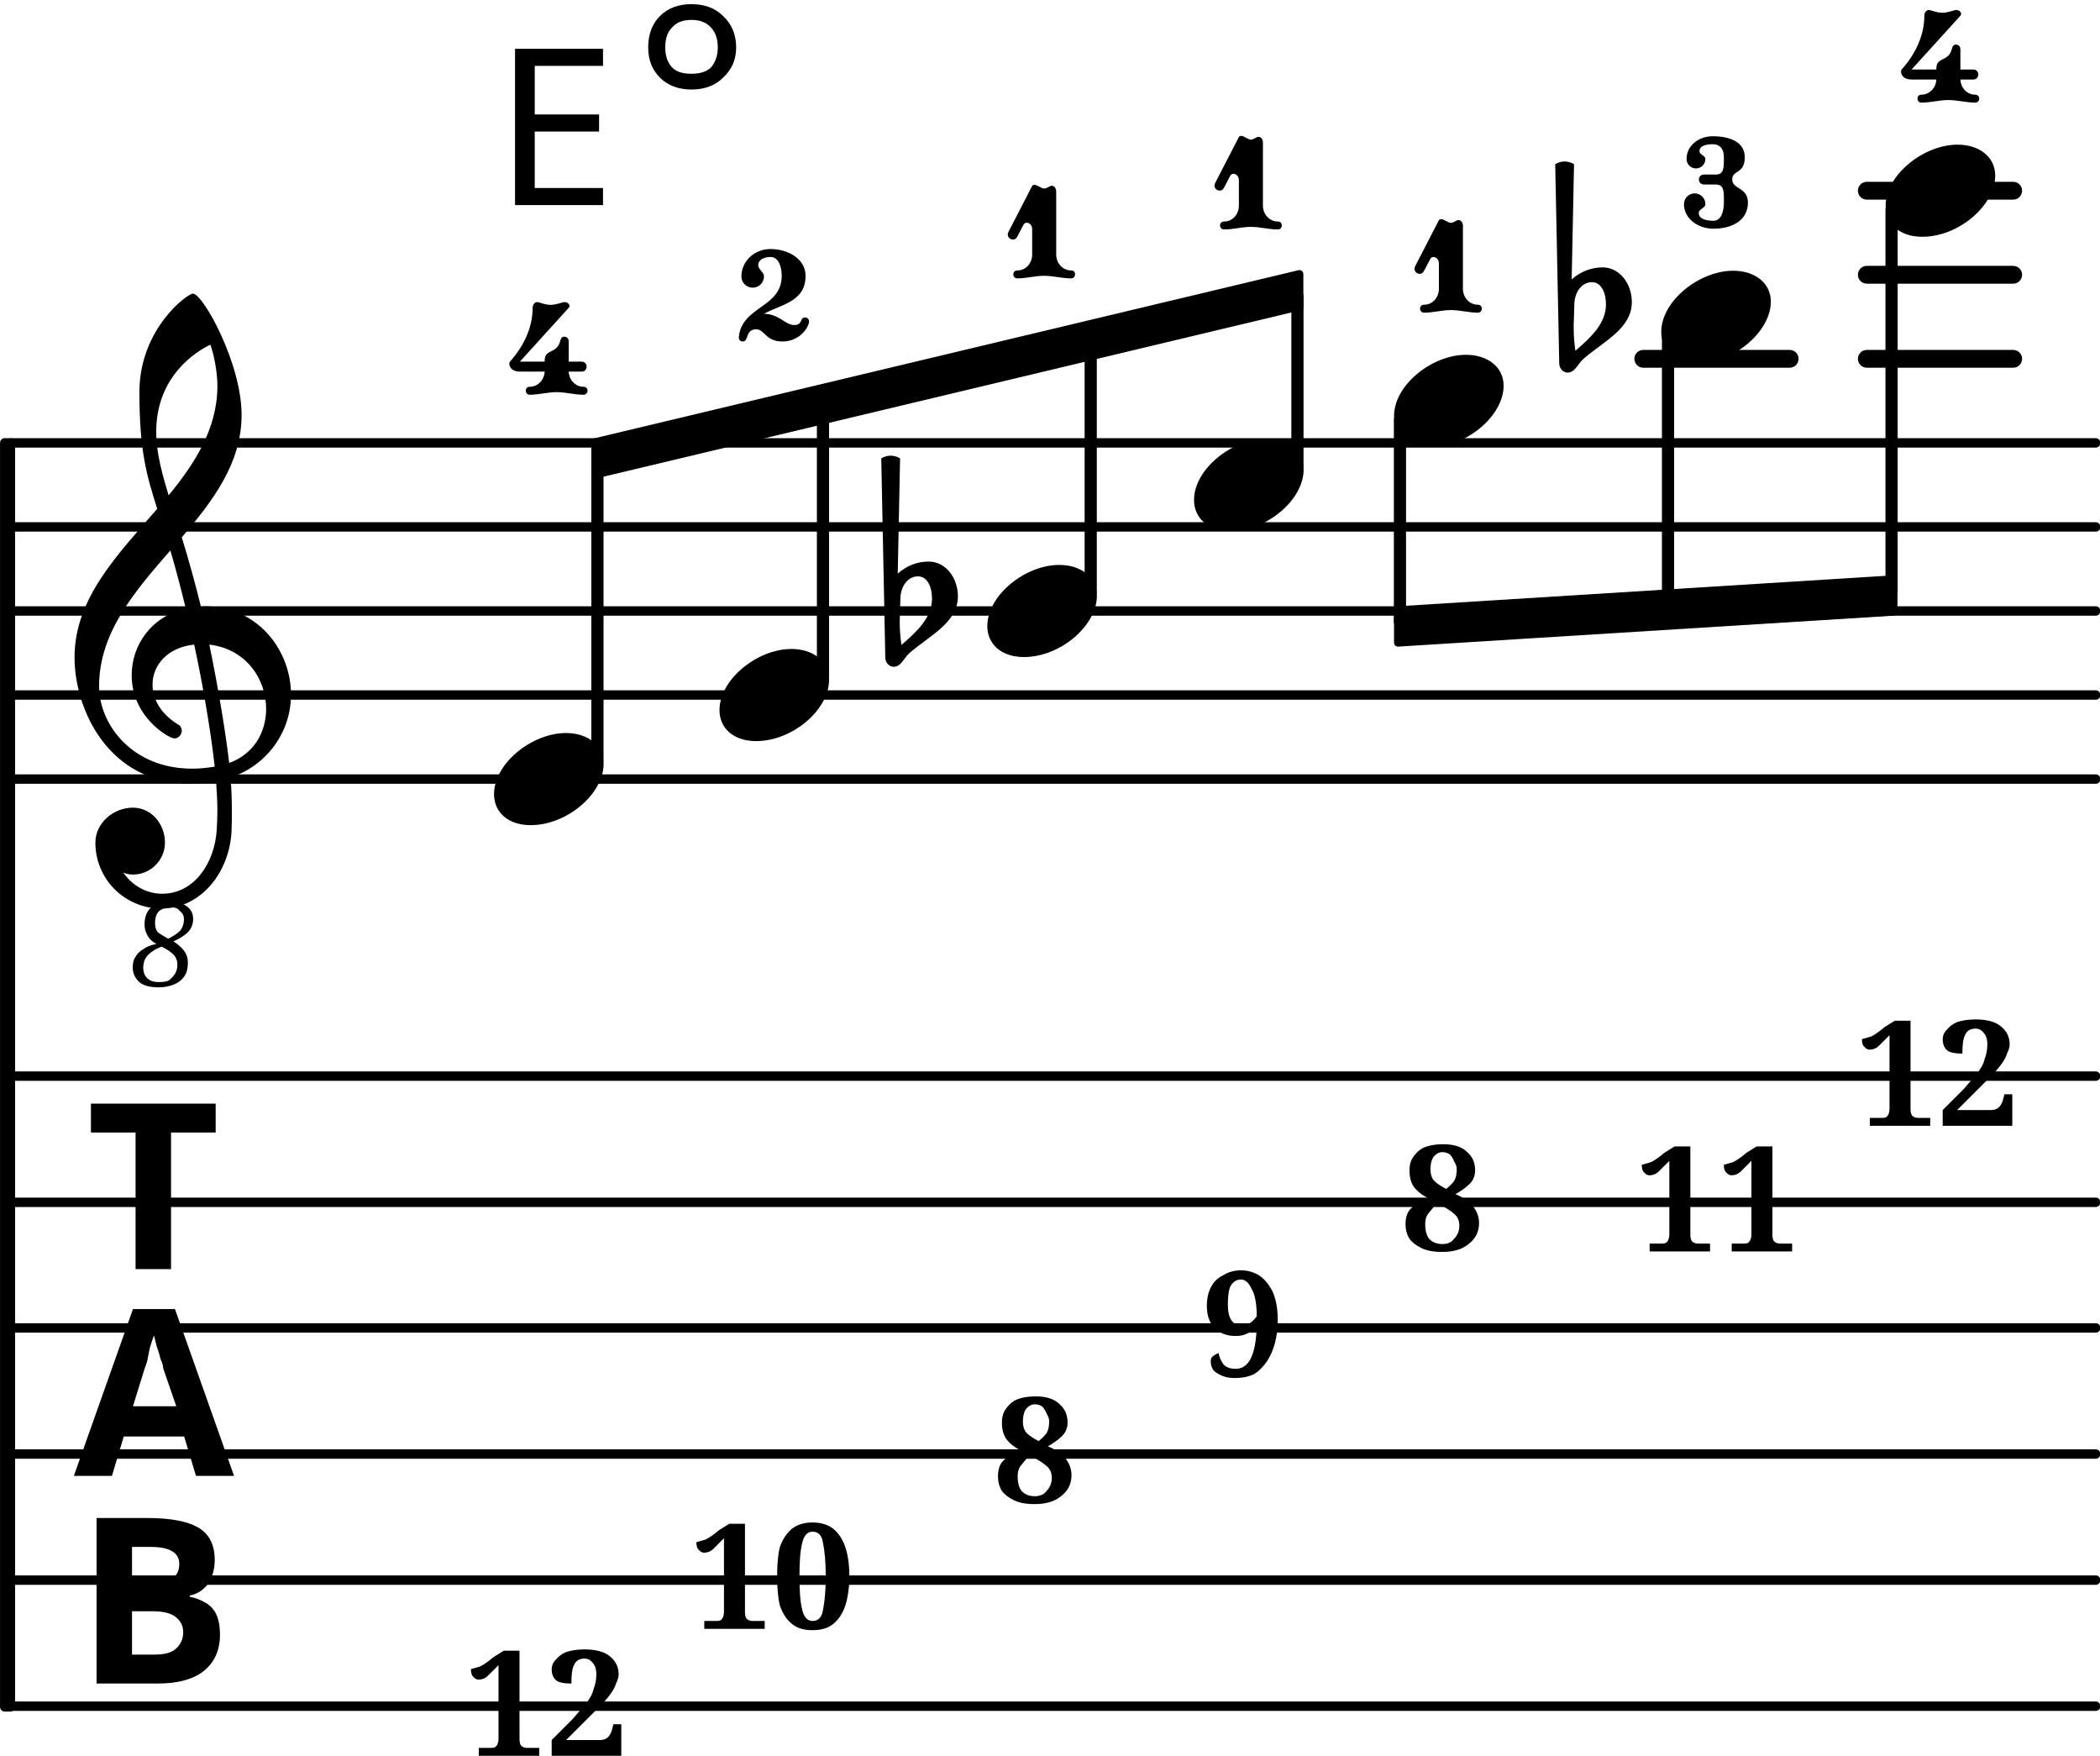
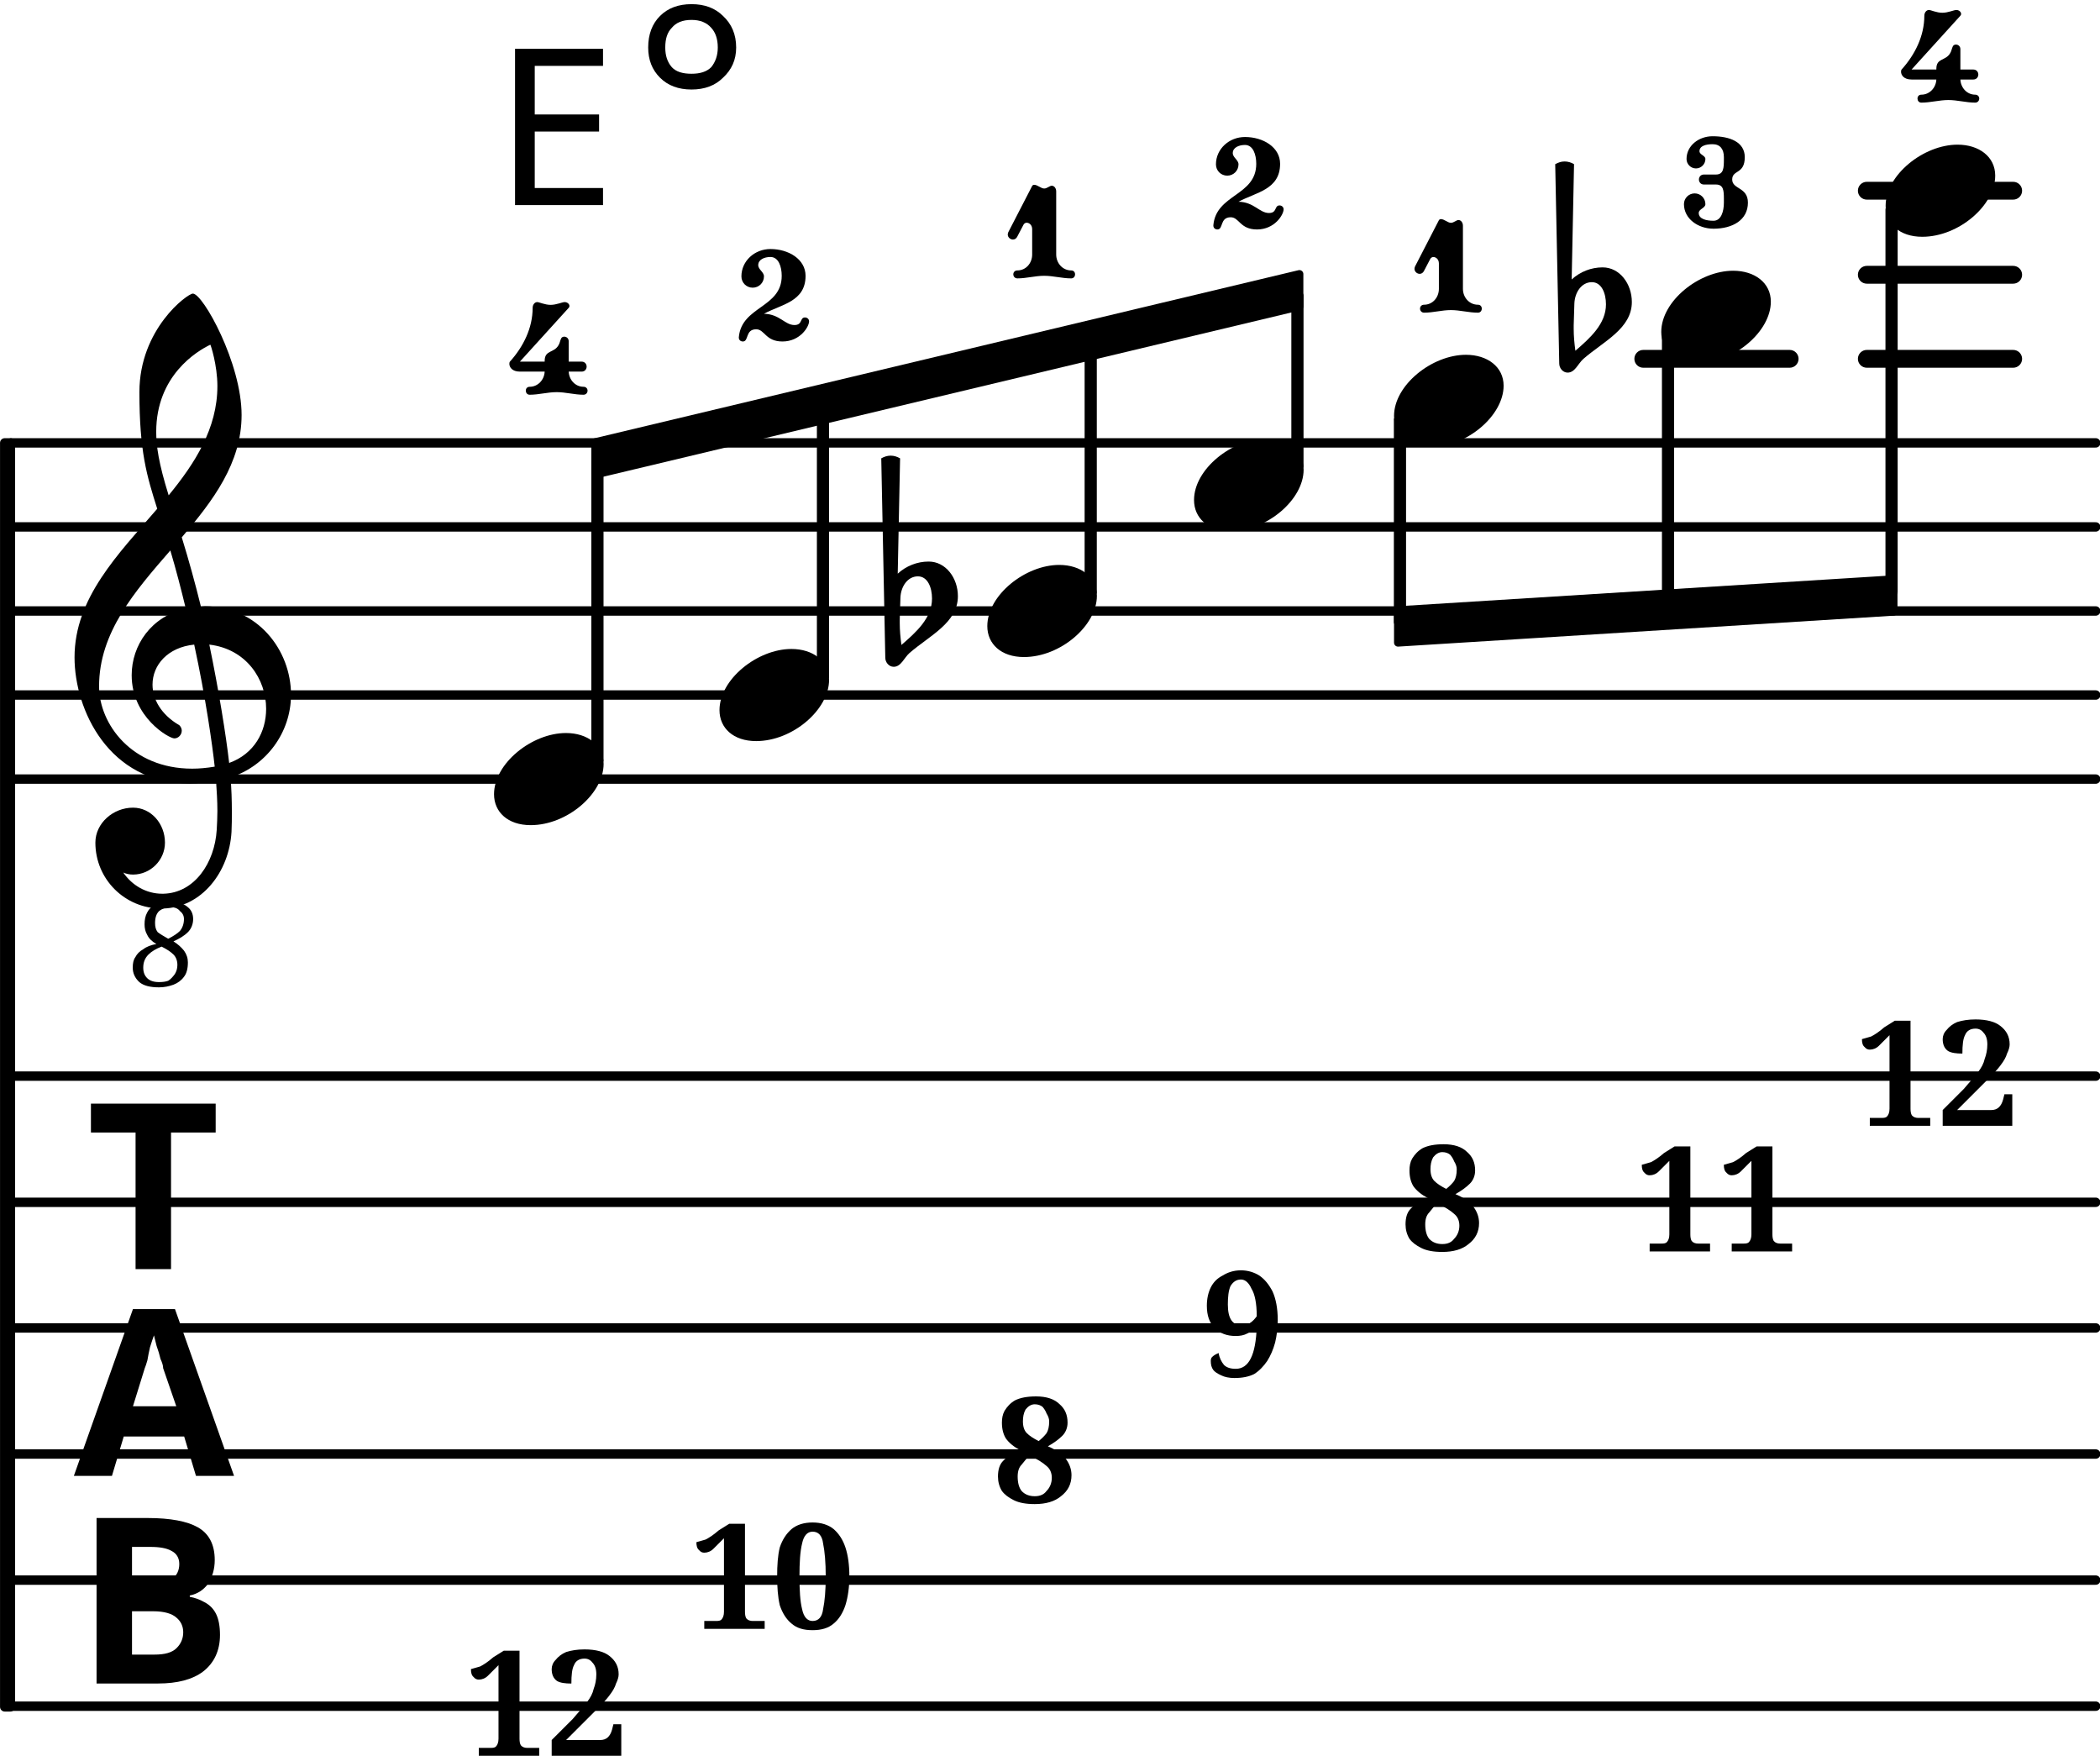
<svg xmlns="http://www.w3.org/2000/svg" preserveAspectRatio="xMidYMid meet" viewBox="-0.079 -4.829 24.99 20.89">
  <g transform="translate(0, -2.56)">
    <rect x="22.03" y="-0.106" width="1.954" height="0.212" ry="0.106" fill="currentColor" />
  </g>
  <g transform="translate(0, -1.56)">
    <rect x="22.03" y="-0.106" width="1.954" height="0.212" ry="0.106" fill="currentColor" />
  </g>
  <g transform="translate(0, -0.5599)">
    <rect x="22.03" y="-0.106" width="1.954" height="0.212" ry="0.106" fill="currentColor" />
  </g>
  <g transform="translate(0, -0.5599)">
    <rect x="19.37" y="-0.106" width="1.954" height="0.212" ry="0.106" fill="currentColor" />
  </g>
  <g transform="translate(0, 4.44)">
    <line stroke-linejoin="round" stroke-linecap="round" stroke-width="0.112" stroke="currentColor" x1="0.056" y1="0" x2="24.86" y2="0" />
  </g>
  <g transform="translate(0, 3.44)">
    <line stroke-linejoin="round" stroke-linecap="round" stroke-width="0.112" stroke="currentColor" x1="0.056" y1="0" x2="24.86" y2="0" />
  </g>
  <g transform="translate(0, 2.44)">
    <line stroke-linejoin="round" stroke-linecap="round" stroke-width="0.112" stroke="currentColor" x1="0.056" y1="0" x2="24.86" y2="0" />
  </g>
  <g transform="translate(0, 1.44)">
    <line stroke-linejoin="round" stroke-linecap="round" stroke-width="0.112" stroke="currentColor" x1="0.056" y1="0" x2="24.86" y2="0" />
  </g>
  <g transform="translate(0, 0.4401)">
    <line stroke-linejoin="round" stroke-linecap="round" stroke-width="0.112" stroke="currentColor" x1="0.056" y1="0" x2="24.86" y2="0" />
  </g>
  <g transform="translate(0, 15.47)">
    <line stroke-linejoin="round" stroke-linecap="round" stroke-width="0.112" stroke="currentColor" x1="0.056" y1="0" x2="24.86" y2="0" />
  </g>
  <g transform="translate(0, 13.97)">
    <line stroke-linejoin="round" stroke-linecap="round" stroke-width="0.112" stroke="currentColor" x1="0.056" y1="0" x2="24.86" y2="0" />
  </g>
  <g transform="translate(0, 12.47)">
    <line stroke-linejoin="round" stroke-linecap="round" stroke-width="0.112" stroke="currentColor" x1="0.056" y1="0" x2="24.86" y2="0" />
  </g>
  <g transform="translate(0, 10.97)">
    <line stroke-linejoin="round" stroke-linecap="round" stroke-width="0.112" stroke="currentColor" x1="0.056" y1="0" x2="24.86" y2="0" />
  </g>
  <g transform="translate(0, 9.475)">
    <line stroke-linejoin="round" stroke-linecap="round" stroke-width="0.112" stroke="currentColor" x1="0.056" y1="0" x2="24.86" y2="0" />
  </g>
  <g transform="translate(0, 7.974)">
    <line stroke-linejoin="round" stroke-linecap="round" stroke-width="0.112" stroke="currentColor" x1="0.056" y1="0" x2="24.86" y2="0" />
  </g>
  <g transform="translate(16.51, 2.624)">
    <polygon stroke-linejoin="round" stroke-linecap="round" stroke-width="0.094" fill="currentColor" stroke="currentColor" points="5.944 -0.561 5.944 -0.175 0.047 0.193 0.047 -0.193" />
  </g>
  <g transform="translate(6.958, 0.6243)">
    <polygon stroke-linejoin="round" stroke-linecap="round" stroke-width="0.094" fill="currentColor" stroke="currentColor" points="8.426 -2.193 8.426 -1.807 0.047 0.193 0.047 -0.193" />
  </g>
  <g transform="translate(5.8, -2.389)">
    <text font-family="sans" font-size="2.616" text-anchor="start" fill="currentColor">
      <tspan>E</tspan>
    </text>
  </g>
  <g transform="translate(7.447, -2.389)">
    <text font-family="sans" font-size="3.296" text-anchor="start" fill="currentColor">
      <tspan>°</tspan>
    </text>
  </g>
  <g transform="translate(5.8, 4.44)">
    <path transform="scale(0.004, -0.004)" d="M0 -45c0 92 113 182 214 182c64 0 112 -36 112 -92c0 -88 -108 -182 -217 -182c-68 0 -109 39 -109 92z" fill="currentColor" />
  </g>
  <g transform="translate(5.989, -0.1328)">
    <path transform="scale(0.0022, -0.0022)" d="M148 501c10 0 41 -15 72 -15c32 0 63 15 76 15c15 0 26 -11 26 -21c0 -4 -1 -7 -4 -10l-264 -291h134v4c0 60 50 41 75 85c7 11 8 24 14 36c3 7 10 10 17 10c11 0 24 -8 24 -25v-110h70c18 0 27 -14 27 -27s-9 -27 -27 -27h-70c2 -45 36 -82 80 -82c14 0 22 -10 22 -21 s-8 -22 -22 -22c-49 0 -96 14 -145 14s-97 -14 -146 -14c-14 0 -21 11 -21 22s7 21 21 21c44 0 79 37 81 82h-134c-43 0 -57 25 -57 42c0 5 1 10 3 12c73 81 123 182 123 291c0 17 11 31 25 31z" fill="currentColor" />
  </g>
  <g transform="translate(0.8, 3.44)">
    <path transform="scale(0.004, -0.004)" d="M265 -635h-5c-108 0 -196 87 -196 196c0 58 53 104 112 104c54 0 95 -48 95 -104c0 -52 -43 -95 -95 -95c-10 0 -20 2 -29 6c26 -38 68 -63 116 -63h3zM403 150c28 -135 50 -272 59 -352c75 27 110 93 110 161c0 88 -59 178 -169 191zM75 26c0 -112 97 -245 277 -245 c21 0 43 2 67 6c-7 65 -27 206 -61 363c-79 -8 -124 -61 -124 -119c0 -43 25 -89 80 -121c5 -5 7 -11 7 -16c0 -12 -10 -23 -22 -23c-16 0 -127 63 -127 188c0 89 58 175 161 198c-14 58 -29 116 -46 173c-106 -122 -212 -244 -212 -404zM354 1194c30 0 145 -207 145 -361 c0 -143 -85 -255 -178 -364c21 -68 40 -137 57 -206c4 0 8 1 12 1c156 0 256 -130 256 -263c0 -113 -74 -212 -180 -246c3 -34 4 -68 4 -102c0 -20 0 -40 -1 -60c-7 -120 -89 -225 -204 -228l1 44c93 2 153 92 159 190c1 19 2 37 2 56c0 30 -2 60 -4 90 c-28 -5 -54 -8 -79 -8c-240 0 -342 219 -342 375c0 177 130 307 246 442c-31 98 -53 170 -53 347c0 188 143 293 159 293zM427 919c0 62 -20 123 -21 123c-40 -19 -161 -92 -161 -259c0 -42 7 -93 37 -189c78 95 145 199 145 325z" fill="currentColor" />
  </g>
  <g transform="translate(1.485, 6.902)">
    <text font-family="serif" font-style="italic" font-size="1.386" text-anchor="start" fill="currentColor">
      <tspan>8</tspan>
    </text>
  </g>
  <g transform="translate(5.447, 16.06)">
    <text font-family="serif" font-weight="bold" font-size="1.746" text-anchor="start" fill="currentColor">
      <tspan>12</tspan>
    </text>
  </g>
  <g transform="translate(0.9406, 10.27)">
    <text font-family="sans" font-weight="bold" font-size="2.772" text-anchor="start" fill="currentColor">
      <tspan>T</tspan>
    </text>
  </g>
  <g transform="translate(0.8, 12.73)">
    <text font-family="sans" font-weight="bold" font-size="2.772" text-anchor="start" fill="currentColor">
      <tspan>A</tspan>
    </text>
  </g>
  <g transform="translate(0.8201, 15.2)">
    <text font-family="sans" font-weight="bold" font-size="2.772" text-anchor="start" fill="currentColor">
      <tspan>B</tspan>
    </text>
  </g>
  <g transform="translate(7.03, 2.44)">
    <rect x="-0.072" y="-1.833" width="0.145" height="3.654" ry="0.047" fill="currentColor" />
  </g>
  <g transform="translate(8.483, 3.44)">
    <path transform="scale(0.004, -0.004)" d="M0 -45c0 92 113 182 214 182c64 0 112 -36 112 -92c0 -88 -108 -182 -217 -182c-68 0 -109 39 -109 92z" fill="currentColor" />
  </g>
  <g transform="translate(8.713, -0.7662)">
    <path transform="scale(0.0022, -0.0022)" d="M94 66c-60 0 -39 -66 -72 -66c-11 0 -22 7 -22 21v2c15 169 232 158 232 332c0 50 -17 102 -61 102c-33 0 -66 -14 -66 -44c0 -24 31 -37 31 -61c0 -34 -27 -61 -61 -61s-61 27 -61 61c0 84 72 148 157 148c98 0 190 -55 190 -145c0 -140 -131 -154 -225 -205 c85 -2 113 -61 165 -61c45 0 28 41 57 41c11 0 22 -8 22 -21c0 -29 -48 -109 -144 -109c-92 0 -96 66 -142 66z" fill="currentColor" />
  </g>
  <g transform="translate(8.13, 14.55)">
    <text font-family="serif" font-weight="bold" font-size="1.746" text-anchor="start" fill="currentColor">
      <tspan>10</tspan>
    </text>
  </g>
  <g transform="translate(9.714, 2.44)">
    <rect x="-0.072" y="-2.466" width="0.145" height="3.287" ry="0.047" fill="currentColor" />
  </g>
  <g transform="translate(11.67, 2.44)">
    <path transform="scale(0.004, -0.004)" d="M0 -45c0 92 113 182 214 182c64 0 112 -36 112 -92c0 -88 -108 -182 -217 -182c-68 0 -109 39 -109 92z" fill="currentColor" />
  </g>
  <g transform="translate(11.92, -1.517)">
    <path transform="scale(0.0022, -0.0022)" d="M194 486c16 0 29 15 41 15c13 0 24 -13 24 -31v-341c0 -47 35 -86 81 -86c14 0 21 -10 21 -21s-7 -22 -21 -22c-49 0 -97 14 -146 14s-96 -14 -145 -14c-14 0 -22 11 -22 22s8 21 22 21c46 0 80 39 80 86v137c0 23 -16 35 -30 35c-7 0 -13 -4 -17 -11l-34 -65 c-5 -10 -14 -15 -23 -15c-14 0 -28 12 -28 27c0 4 1 8 3 13l129 250c2 4 7 6 11 6c18 0 37 -20 54 -20z" fill="currentColor" />
  </g>
  <g transform="translate(11.75, 13.05)">
    <text font-family="serif" font-weight="bold" font-size="1.746" text-anchor="start" fill="currentColor">
      <tspan>8</tspan>
    </text>
  </g>
  <g transform="translate(12.9, 2.44)">
    <rect x="-0.072" y="-3.217" width="0.145" height="3.038" ry="0.047" fill="currentColor" />
  </g>
  <g transform="translate(10.52, 2.44)">
    <path transform="scale(0.004, -0.004)" d="M29 39l-2 -64v-11c0 -22 2 -43 5 -65c44 38 91 80 91 138c0 33 -13 66 -42 66c-31 0 -51 -31 -52 -64zM-28 454c9 5 18 8 28 8s19 -3 28 -8l-7 -343c25 23 58 36 92 36c51 0 87 -49 87 -103c0 -79 -84 -117 -144 -169c-16 -14 -25 -41 -47 -41c-14 0 -25 13 -25 27z" fill="currentColor" />
  </g>
  <g transform="translate(14.13, 0.9401)">
    <path transform="scale(0.004, -0.004)" d="M0 -45c0 92 113 182 214 182c64 0 112 -36 112 -92c0 -88 -108 -182 -217 -182c-68 0 -109 39 -109 92z" fill="currentColor" />
  </g>
-   <g transform="translate(14.38, -2.099)">
-     <path transform="scale(0.0022, -0.0022)" d="M194 486c16 0 29 15 41 15c13 0 24 -13 24 -31v-341c0 -47 35 -86 81 -86c14 0 21 -10 21 -21s-7 -22 -21 -22c-49 0 -97 14 -146 14s-96 -14 -145 -14c-14 0 -22 11 -22 22s8 21 22 21c46 0 80 39 80 86v137c0 23 -16 35 -30 35c-7 0 -13 -4 -17 -11l-34 -65 c-5 -10 -14 -15 -23 -15c-14 0 -28 12 -28 27c0 4 1 8 3 13l129 250c2 4 7 6 11 6c18 0 37 -20 54 -20z" fill="currentColor" />
+   <g transform="translate(14.36, -2.099)">
+     <path transform="scale(0.0022, -0.0022)" d="M94 66c-60 0 -39 -66 -72 -66c-11 0 -22 7 -22 21v2c15 169 232 158 232 332c0 50 -17 102 -61 102c-33 0 -66 -14 -66 -44c0 -24 31 -37 31 -61c0 -34 -27 -61 -61 -61s-61 27 -61 61c0 84 72 148 157 148c98 0 190 -55 190 -145c0 -140 -131 -154 -225 -205 c85 -2 113 -61 165 -61c45 0 28 41 57 41c11 0 22 -8 22 -21c0 -29 -48 -109 -144 -109c-92 0 -96 66 -142 66z" fill="currentColor" />
  </g>
  <g transform="translate(14.22, 11.55)">
    <text font-family="serif" font-weight="bold" font-size="1.746" text-anchor="start" fill="currentColor">
      <tspan>9</tspan>
    </text>
  </g>
  <g transform="translate(15.36, 2.44)">
    <rect x="-0.072" y="-3.799" width="0.145" height="2.119" ry="0.047" fill="currentColor" />
  </g>
  <g transform="translate(-0.0786, 7.957)">
    <rect x="0" y="-7.573" width="0.179" height="15.15" ry="0.056" fill="currentColor" />
  </g>
  <g transform="translate(16.51, -0.0599)">
    <path transform="scale(0.004, -0.004)" d="M0 -45c0 92 113 182 214 182c64 0 112 -36 112 -92c0 -88 -108 -182 -217 -182c-68 0 -109 39 -109 92z" fill="currentColor" />
  </g>
  <g transform="translate(16.76, -1.109)">
    <path transform="scale(0.0022, -0.0022)" d="M194 486c16 0 29 15 41 15c13 0 24 -13 24 -31v-341c0 -47 35 -86 81 -86c14 0 21 -10 21 -21s-7 -22 -21 -22c-49 0 -97 14 -146 14s-96 -14 -145 -14c-14 0 -22 11 -22 22s8 21 22 21c46 0 80 39 80 86v137c0 23 -16 35 -30 35c-7 0 -13 -4 -17 -11l-34 -65 c-5 -10 -14 -15 -23 -15c-14 0 -28 12 -28 27c0 4 1 8 3 13l129 250c2 4 7 6 11 6c18 0 37 -20 54 -20z" fill="currentColor" />
  </g>
  <g transform="translate(16.6, 10.05)">
    <text font-family="serif" font-weight="bold" font-size="1.746" text-anchor="start" fill="currentColor">
      <tspan>8</tspan>
    </text>
  </g>
  <g transform="translate(16.58, 2.44)">
    <rect x="-0.072" y="-2.321" width="0.145" height="2.5" ry="0.047" fill="currentColor" />
  </g>
  <g transform="translate(19.69, -1.06)">
    <path transform="scale(0.004, -0.004)" d="M0 -45c0 92 113 182 214 182c64 0 112 -36 112 -92c0 -88 -108 -182 -217 -182c-68 0 -109 39 -109 92z" fill="currentColor" />
  </g>
  <g transform="translate(19.96, -2.108)">
    <path transform="scale(0.0022, -0.0022)" d="M261 266c0 -54 85 -40 85 -125c0 -94 -83 -141 -186 -141c-84 0 -160 54 -160 133c0 32 26 58 58 58s58 -26 58 -58c0 -22 -36 -26 -36 -48c0 -33 42 -42 80 -42c41 0 56 50 56 98v21c0 44 -2 77 -43 77h-65c-18 0 -27 14 -27 27s9 27 27 27h65c42 0 43 36 43 83v11 c0 43 -20 70 -61 70c-34 0 -71 -8 -71 -38c0 -19 32 -23 32 -42c0 -28 -23 -51 -51 -51s-51 23 -51 51c0 72 66 123 141 123c93 0 174 -31 174 -113c0 -94 -68 -67 -68 -121z" fill="currentColor" />
  </g>
  <g transform="translate(19.38, 10.06)">
    <text font-family="serif" font-weight="bold" font-size="1.746" text-anchor="start" fill="currentColor">
      <tspan>11</tspan>
    </text>
  </g>
  <g transform="translate(19.77, 2.44)">
    <rect x="-0.072" y="-3.321" width="0.145" height="3.305" ry="0.047" fill="currentColor" />
  </g>
  <g transform="translate(18.54, -1.06)">
    <path transform="scale(0.004, -0.004)" d="M29 39l-2 -64v-11c0 -22 2 -43 5 -65c44 38 91 80 91 138c0 33 -13 66 -42 66c-31 0 -51 -31 -52 -64zM-28 454c9 5 18 8 28 8s19 -3 28 -8l-7 -343c25 23 58 36 92 36c51 0 87 -49 87 -103c0 -79 -84 -117 -144 -169c-16 -14 -25 -41 -47 -41c-14 0 -25 13 -25 27z" fill="currentColor" />
  </g>
  <g transform="translate(22.36, -2.56)">
    <path transform="scale(0.004, -0.004)" d="M0 -45c0 92 113 182 214 182c64 0 112 -36 112 -92c0 -88 -108 -182 -217 -182c-68 0 -109 39 -109 92z" fill="currentColor" />
  </g>
  <g transform="translate(22.55, -3.608)">
    <path transform="scale(0.0022, -0.0022)" d="M148 501c10 0 41 -15 72 -15c32 0 63 15 76 15c15 0 26 -11 26 -21c0 -4 -1 -7 -4 -10l-264 -291h134v4c0 60 50 41 75 85c7 11 8 24 14 36c3 7 10 10 17 10c11 0 24 -8 24 -25v-110h70c18 0 27 -14 27 -27s-9 -27 -27 -27h-70c2 -45 36 -82 80 -82c14 0 22 -10 22 -21 s-8 -22 -22 -22c-49 0 -96 14 -145 14s-97 -14 -146 -14c-14 0 -21 11 -21 22s7 21 21 21c44 0 79 37 81 82h-134c-43 0 -57 25 -57 42c0 5 1 10 3 12c73 81 123 182 123 291c0 17 11 31 25 31z" fill="currentColor" />
  </g>
  <g transform="translate(22, 8.565)">
    <text font-family="serif" font-weight="bold" font-size="1.746" text-anchor="start" fill="currentColor">
      <tspan>12</tspan>
    </text>
  </g>
  <g transform="translate(22.43, 2.44)">
    <rect x="-0.072" y="-4.821" width="0.145" height="4.641" ry="0.047" fill="currentColor" />
  </g>
</svg>
